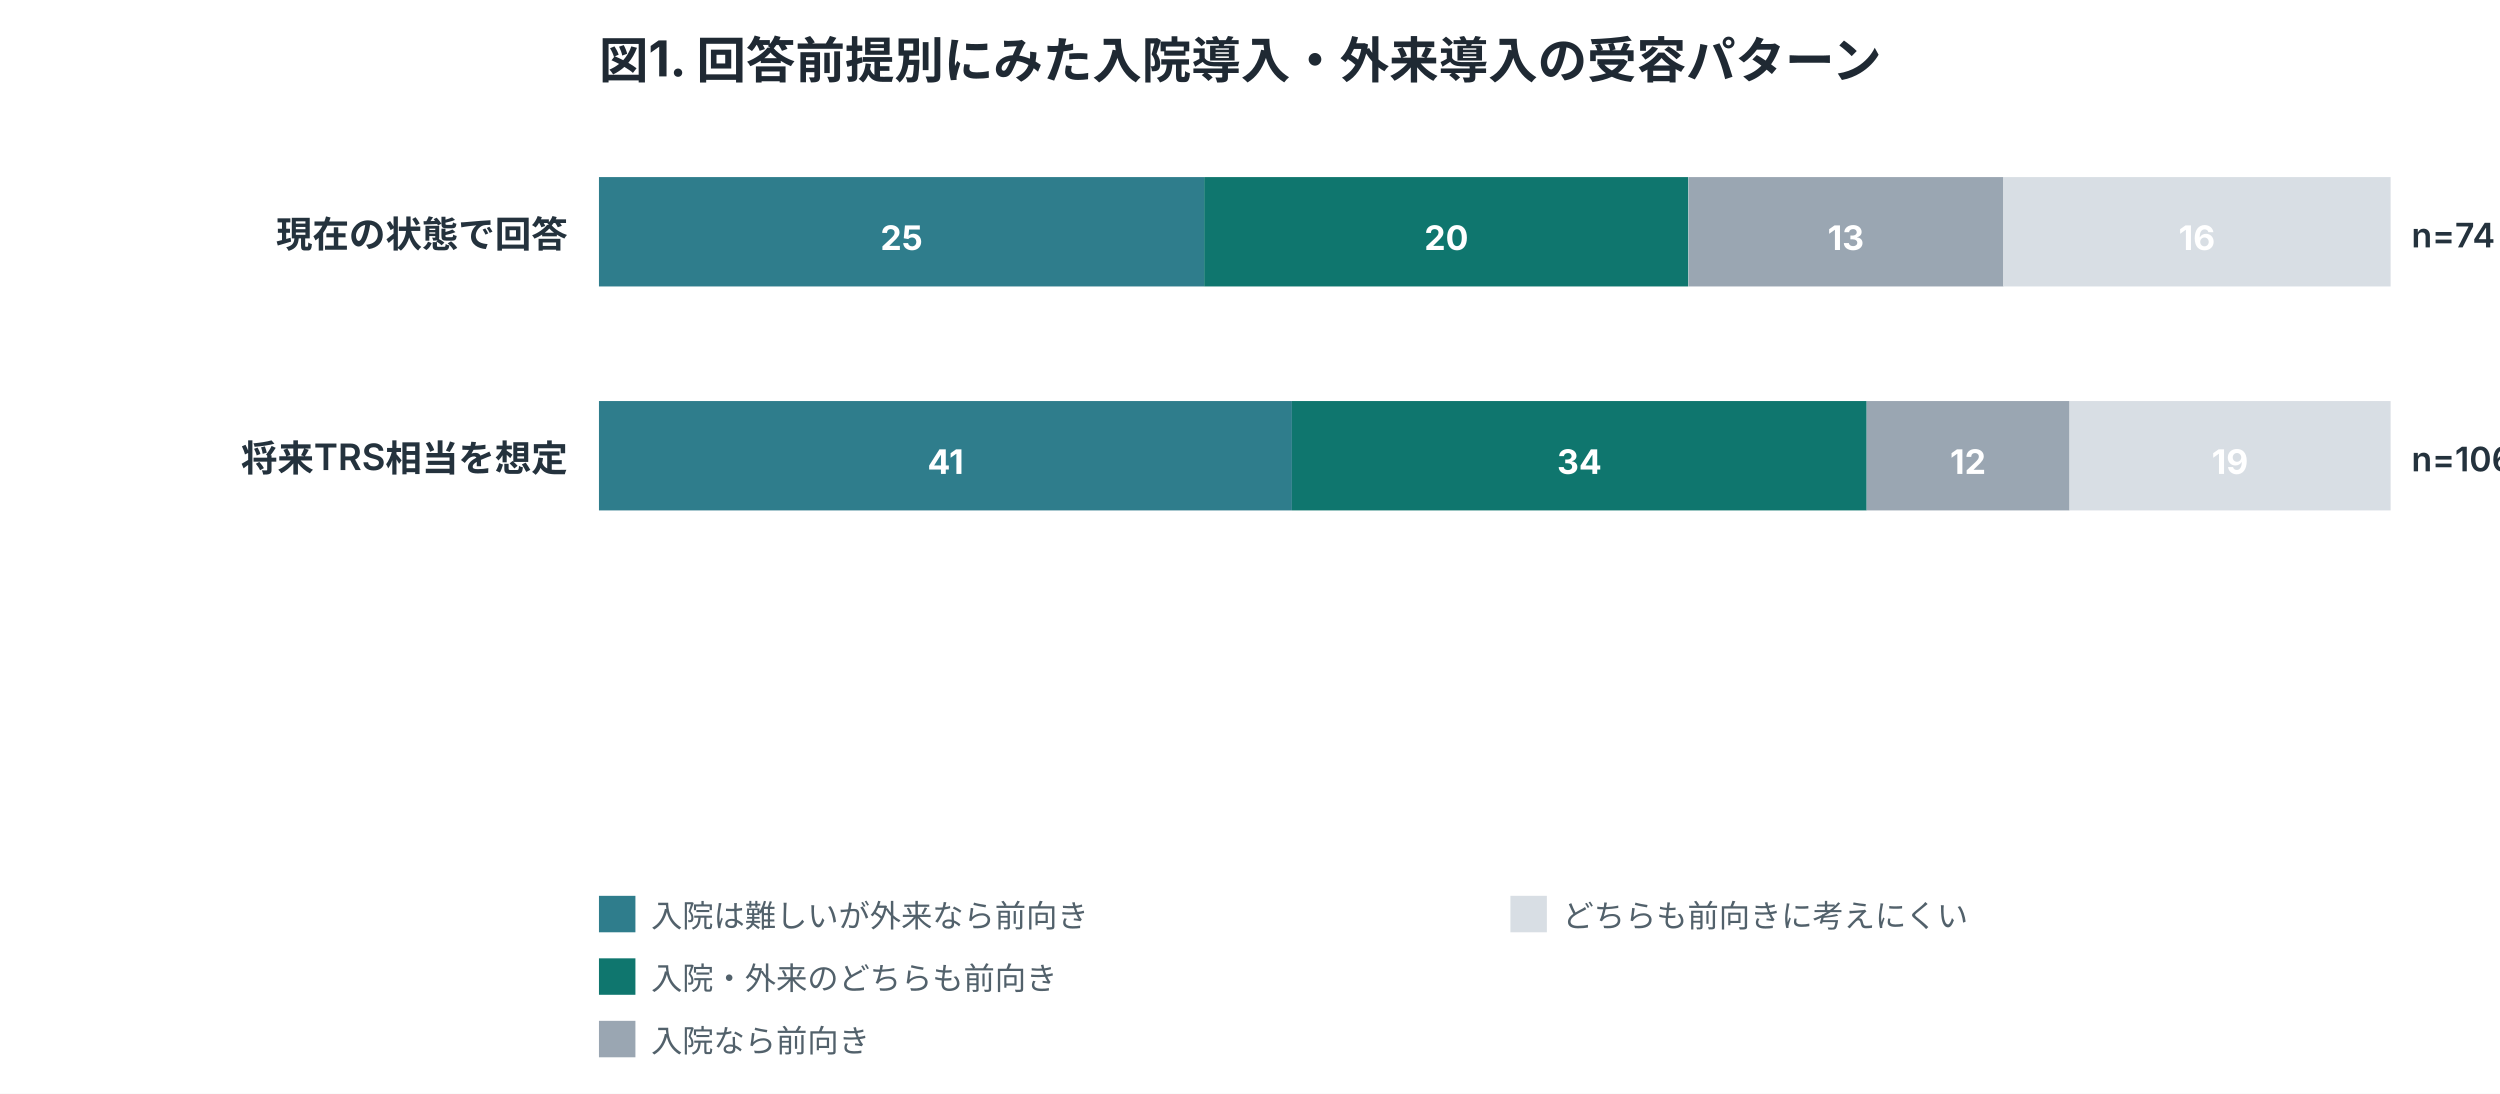
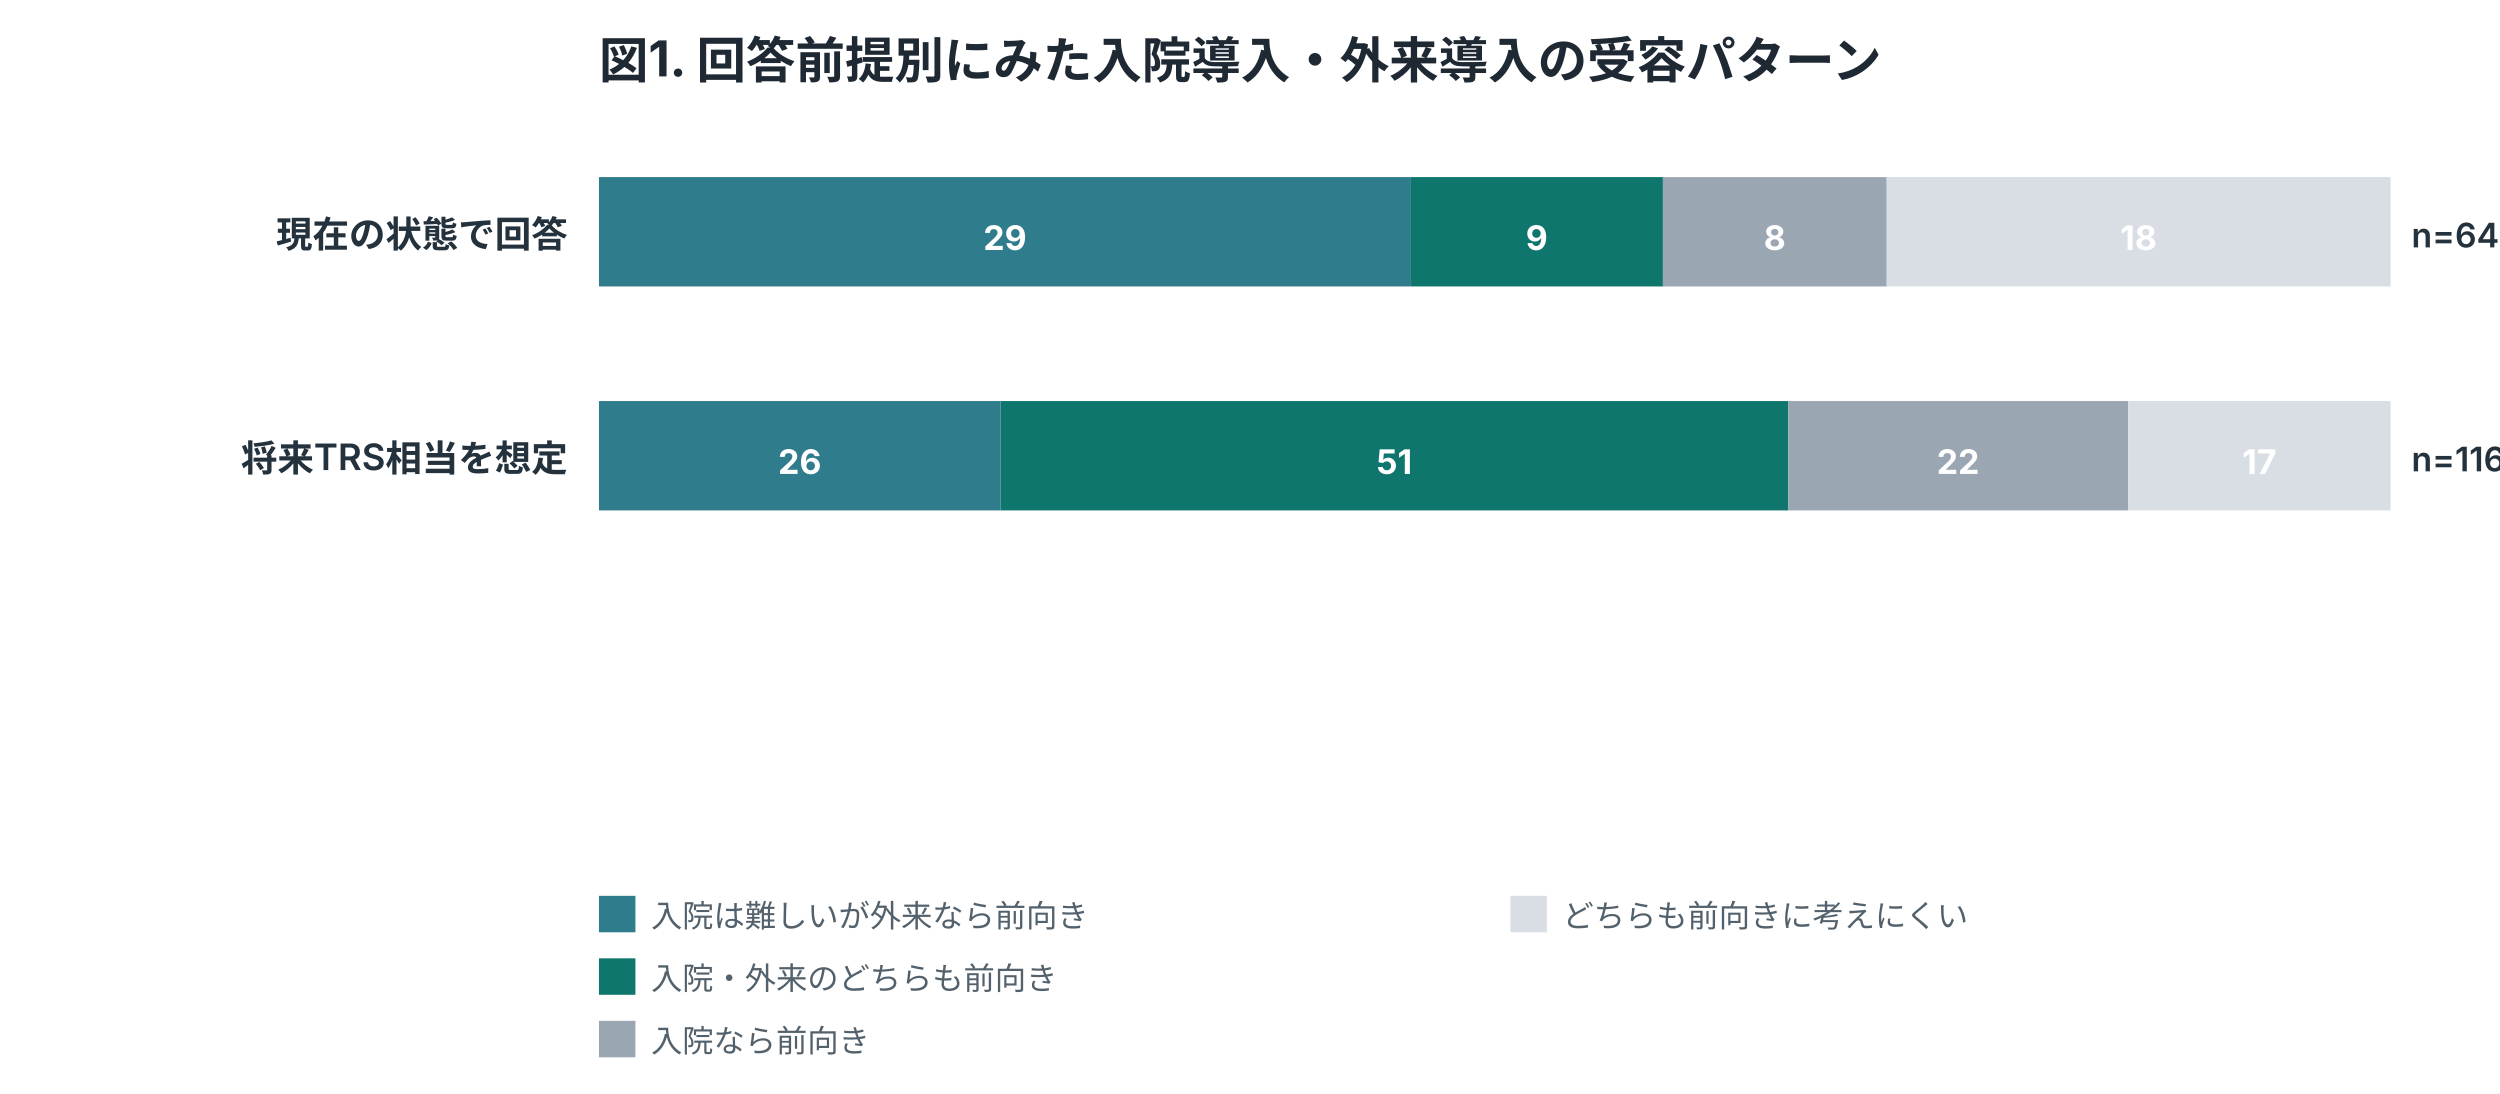
<svg xmlns="http://www.w3.org/2000/svg" width="960" height="420" viewBox="0 0 960 420" role="img">
  <style>
.title{font:700 19px -apple-system,BlinkMacSystemFont,"Segoe UI",sans-serif;fill:#1f2933}
.label{font:600 14px -apple-system,BlinkMacSystemFont,"Segoe UI",sans-serif;fill:#24323d}
.num{font:600 13px -apple-system,BlinkMacSystemFont,"Segoe UI",sans-serif;fill:#24323d}
.axis,.legend,.note{font:12px -apple-system,BlinkMacSystemFont,"Segoe UI",sans-serif;fill:#52616b}
.inside{font:700 13px -apple-system,BlinkMacSystemFont,"Segoe UI",sans-serif;fill:white}
.big{font:700 34px -apple-system,BlinkMacSystemFont,"Segoe UI",sans-serif;fill:#1f2933}
</style>
  <rect width="100%" height="100%" fill="white" />
  <text x="230" y="30" class="title">図1. 回答前提別にみた入院導入・外来導入の受容パターン</text>
  <text x="218" y="95" text-anchor="end" class="label">現在の状態で回答</text>
-   <rect x="230.0" y="68" width="232.4" height="42" fill="#2f7d8c" />
-   <text x="346.2" y="96" text-anchor="middle" class="inside">25</text>
-   <rect x="462.4" y="68" width="185.9" height="42" fill="#0f766e" />
-   <text x="555.4" y="96" text-anchor="middle" class="inside">20</text>
-   <rect x="648.4" y="68" width="120.9" height="42" fill="#9aa6b2" />
-   <text x="708.8" y="96" text-anchor="middle" class="inside">13</text>
-   <rect x="769.2" y="68" width="148.8" height="42" fill="#d8dee4" />
-   <text x="843.6" y="96" text-anchor="middle" class="inside">16</text>
-   <text x="926" y="95" class="num">n=74</text>
+   <rect x="230.0" y="68" width="311.8" height="42" fill="#2f7d8c" />
+   <text x="385.9" y="96" text-anchor="middle" class="inside">29</text>
+   <rect x="541.8" y="68" width="96.8" height="42" fill="#0f766e" />
+   <text x="590.1" y="96" text-anchor="middle" class="inside">9</text>
+   <rect x="638.5" y="68" width="86.0" height="42" fill="#9aa6b2" />
+   <text x="681.5" y="96" text-anchor="middle" class="inside">8</text>
+   <rect x="724.5" y="68" width="193.5" height="42" fill="#d8dee4" />
+   <text x="821.2" y="96" text-anchor="middle" class="inside">18</text>
+   <text x="926" y="95" class="num">n=64</text>
  <text x="218" y="181" text-anchor="end" class="label">将来TRS相当を想定</text>
-   <rect x="230.0" y="154" width="266.1" height="42" fill="#2f7d8c" />
-   <text x="363.1" y="182" text-anchor="middle" class="inside">41</text>
-   <rect x="496.1" y="154" width="220.7" height="42" fill="#0f766e" />
-   <text x="606.5" y="182" text-anchor="middle" class="inside">34</text>
-   <rect x="716.8" y="154" width="77.9" height="42" fill="#9aa6b2" />
-   <text x="755.7" y="182" text-anchor="middle" class="inside">12</text>
-   <rect x="794.7" y="154" width="123.3" height="42" fill="#d8dee4" />
-   <text x="856.3" y="182" text-anchor="middle" class="inside">19</text>
-   <text x="926" y="181" class="num">n=106</text>
+   <rect x="230.0" y="154" width="154.2" height="42" fill="#2f7d8c" />
+   <text x="307.1" y="182" text-anchor="middle" class="inside">26</text>
+   <rect x="384.2" y="154" width="302.5" height="42" fill="#0f766e" />
+   <text x="535.4" y="182" text-anchor="middle" class="inside">51</text>
+   <rect x="686.7" y="154" width="130.5" height="42" fill="#9aa6b2" />
+   <text x="751.9" y="182" text-anchor="middle" class="inside">22</text>
+   <rect x="817.2" y="154" width="100.8" height="42" fill="#d8dee4" />
+   <text x="867.6" y="182" text-anchor="middle" class="inside">17</text>
+   <text x="926" y="181" class="num">n=116</text>
  <rect x="230" y="344" width="14" height="14" fill="#2f7d8c" />
  <text x="250" y="356" class="legend">入院は難しいが外来なら前向き</text>
  <rect x="230" y="368" width="14" height="14" fill="#0f766e" />
  <text x="250" y="380" class="legend">入院・外来のどちらも前向き</text>
  <rect x="230" y="392" width="14" height="14" fill="#9aa6b2" />
  <text x="250" y="404" class="legend">入院なら前向き</text>
  <rect x="580" y="344" width="14" height="14" fill="#d8dee4" />
  <text x="600" y="356" class="legend">どちらも前向きに考えにくい</text>
</svg>
